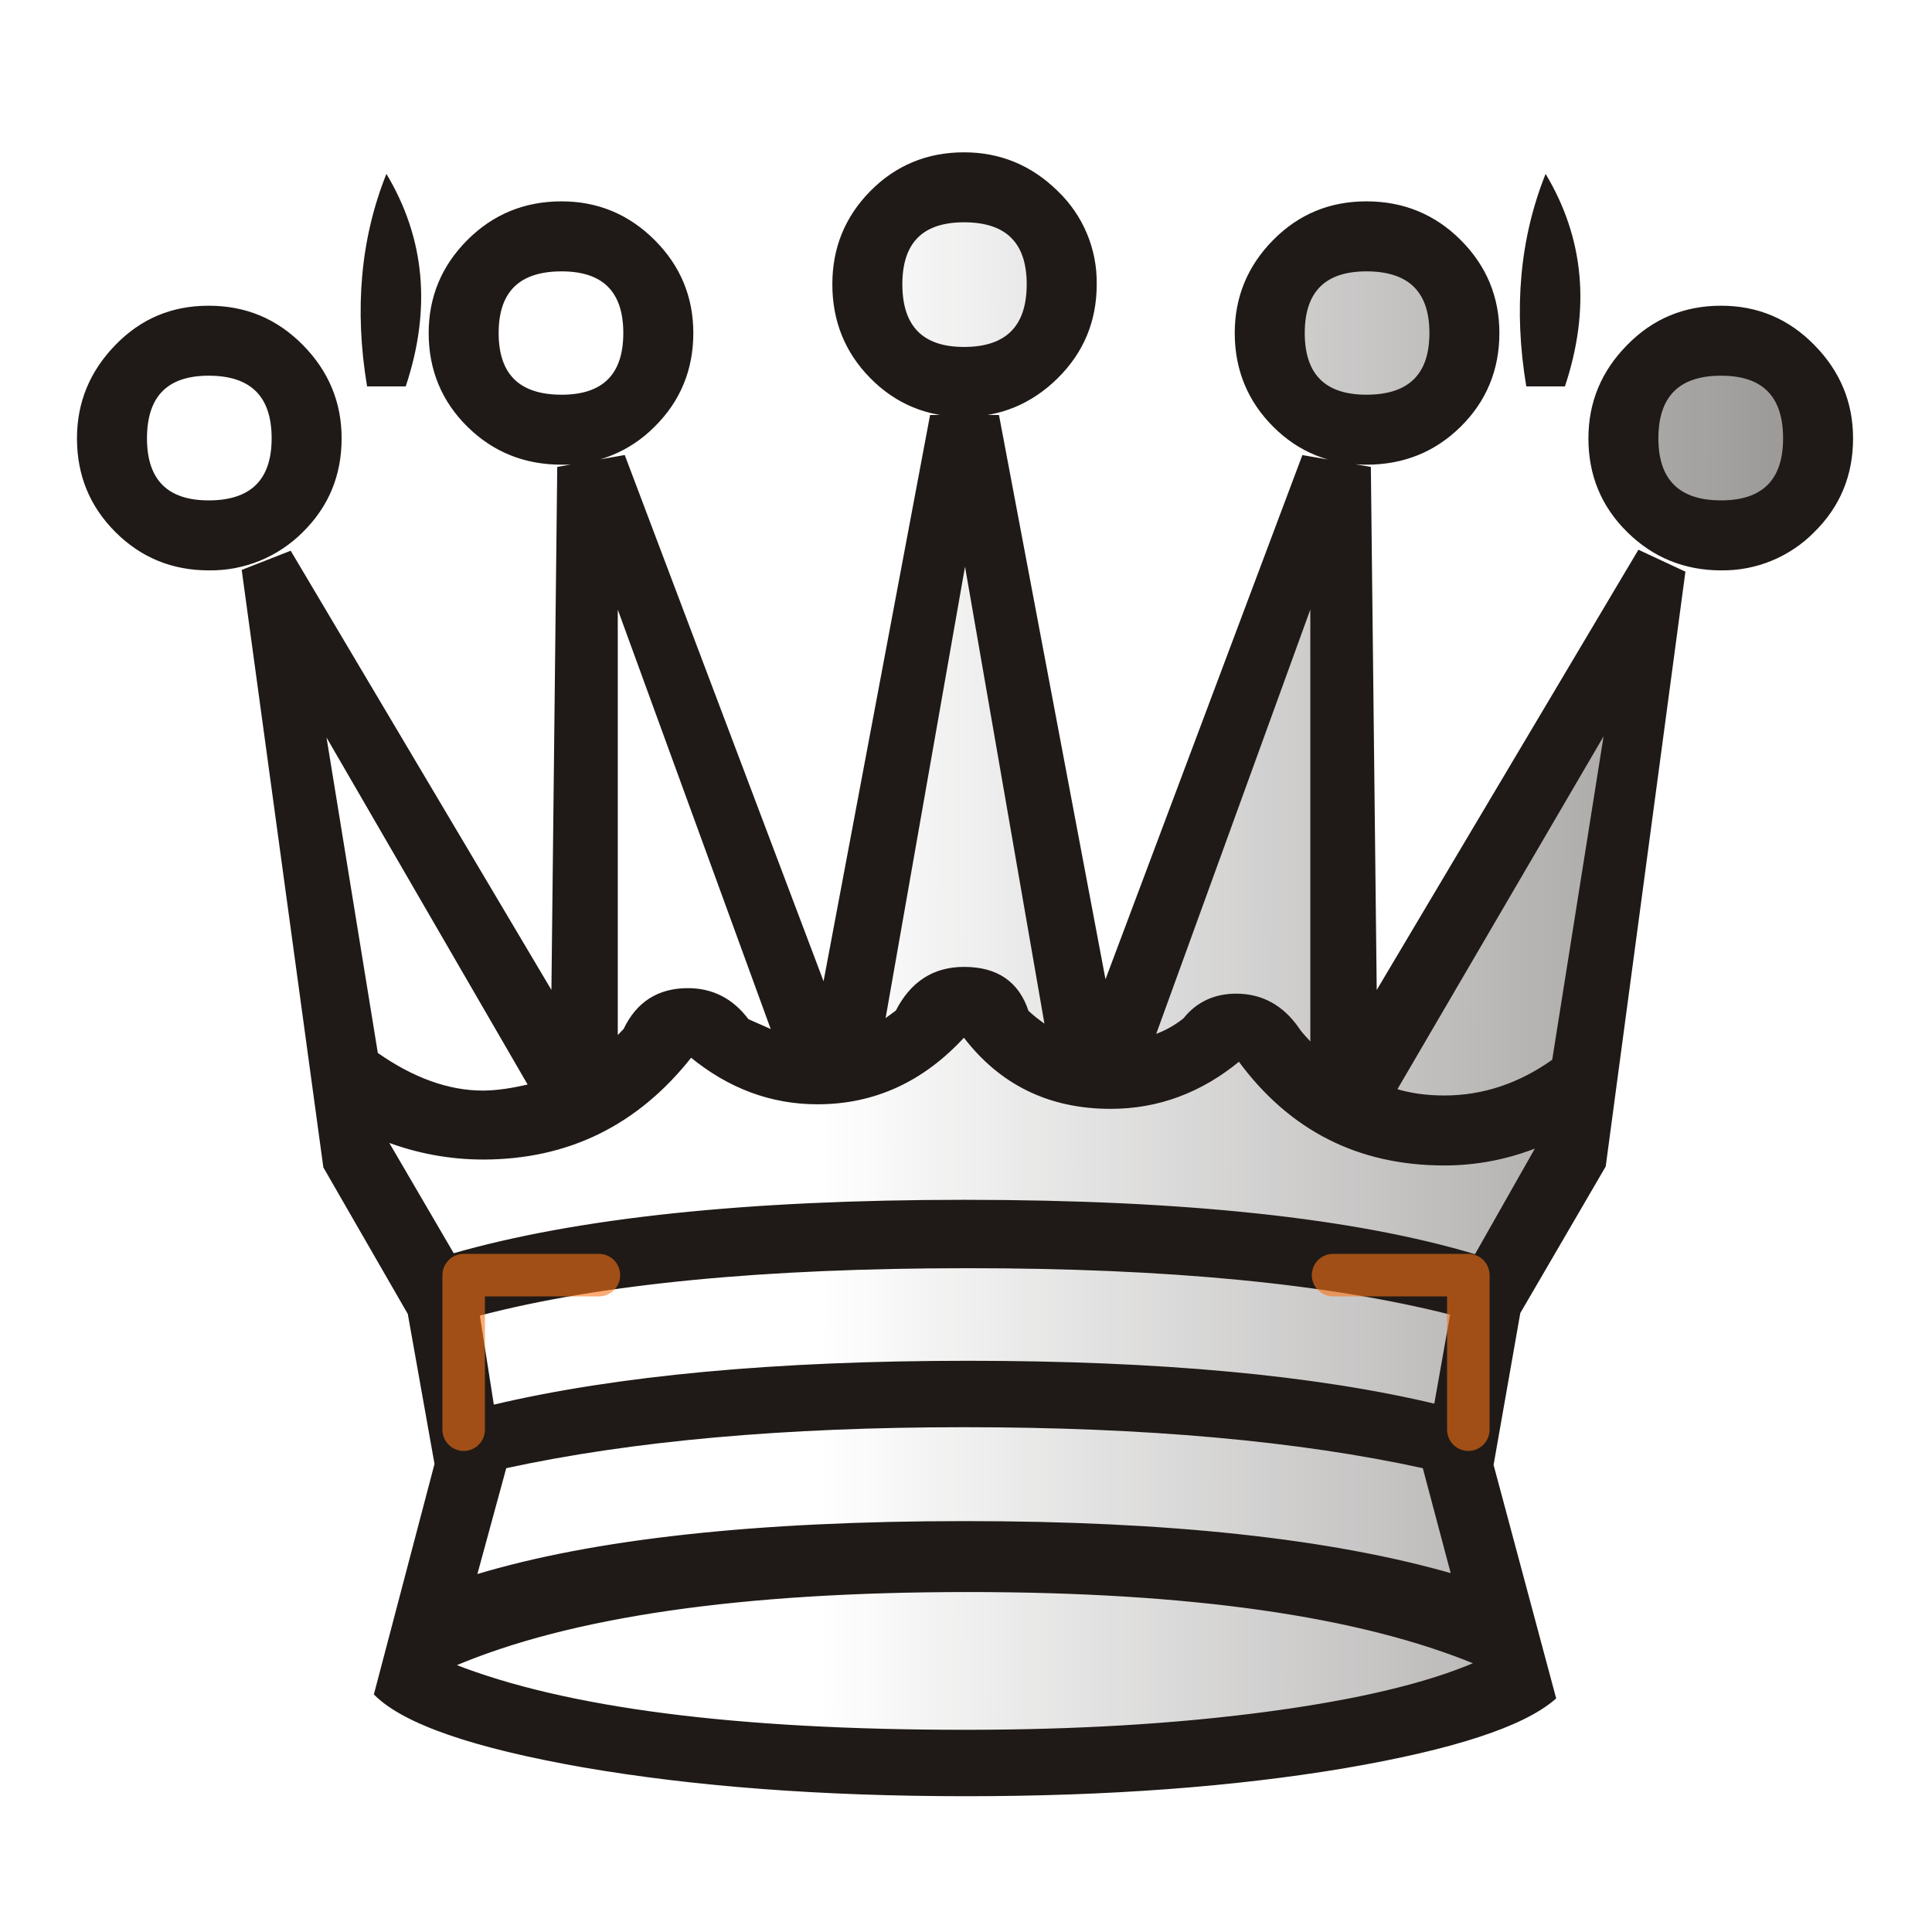
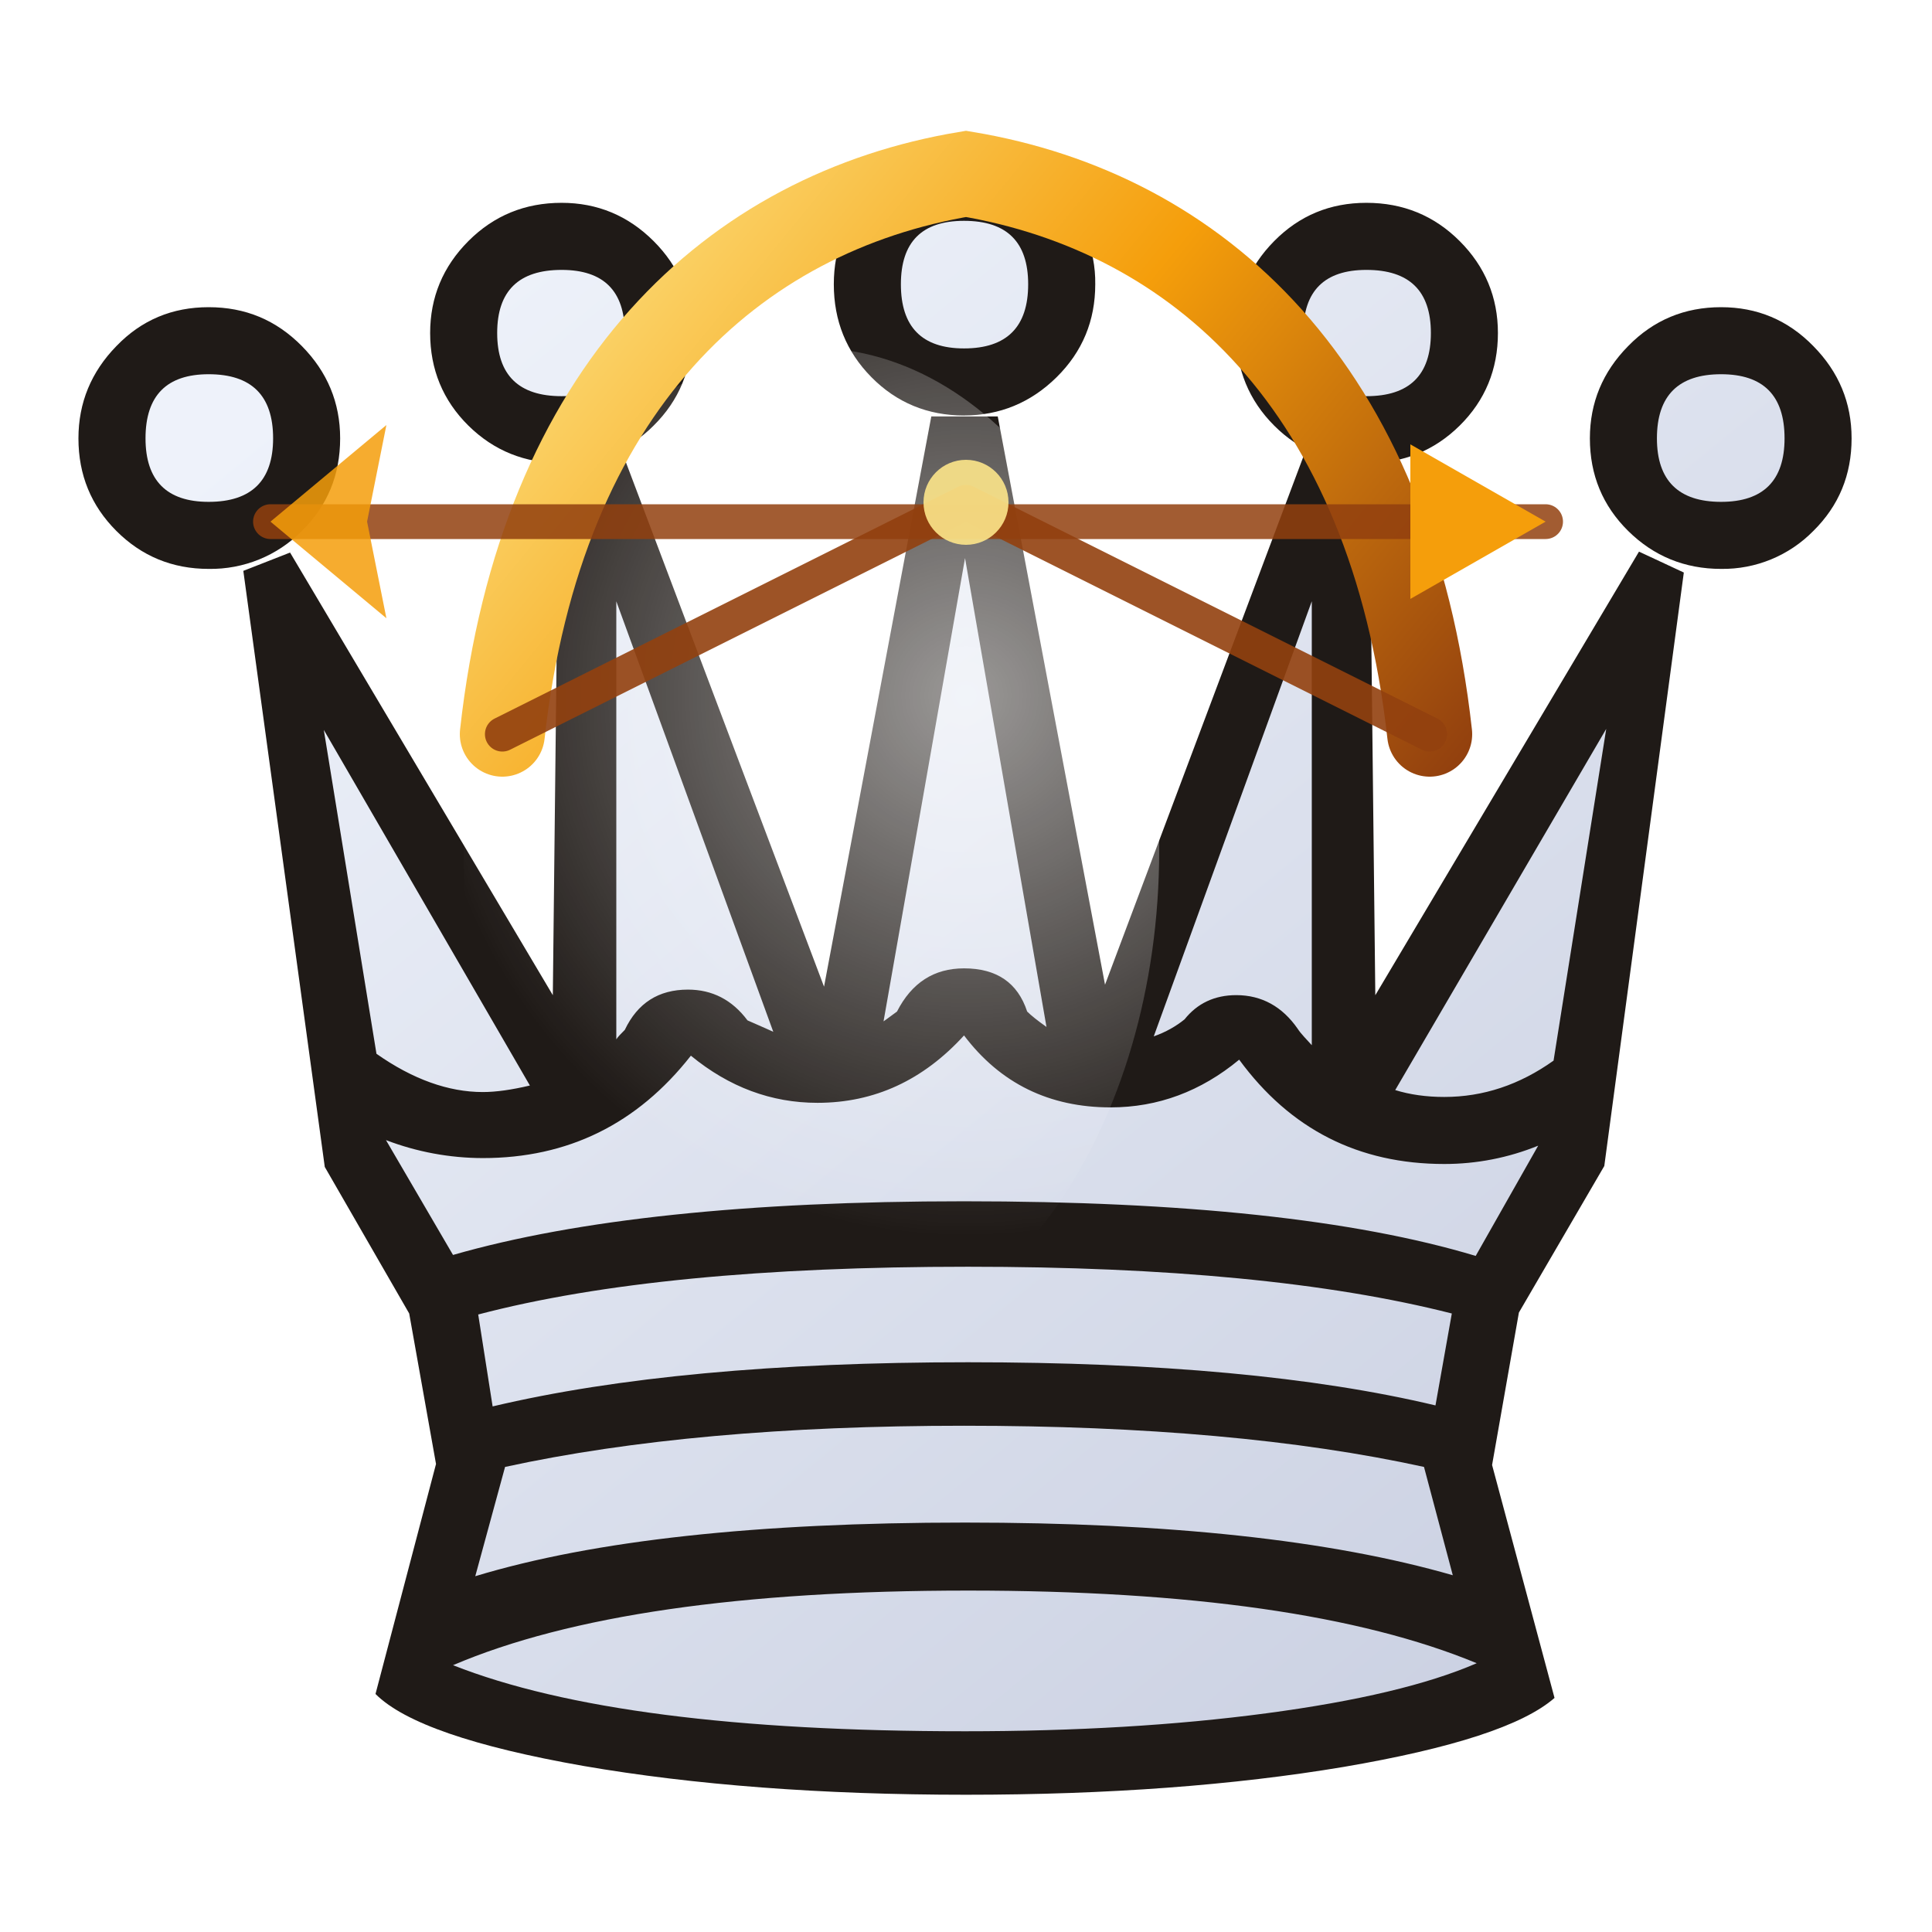
- <svg xmlns="http://www.w3.org/2000/svg" clip-rule="evenodd" fill-rule="evenodd" height="50mm" image-rendering="optimizeQuality" shape-rendering="geometricPrecision" text-rendering="geometricPrecision" viewBox="0 0 50 50" width="50mm">
-   <linearGradient id="a" gradientUnits="userSpaceOnUse" x1="21.253" x2="77.641" y1="37.224" y2="37.346">
-     <stop offset="0" stop-color="#fff" />
-     <stop offset="1" stop-color="#fff" stop-opacity="0" />
-   </linearGradient>
-   <path d="M44.541 14.723c-.94 0-1.744-.33-2.404-.982-.66-.652-.991-1.448-.991-2.396 0-.923.33-1.719.99-2.388.66-.677 1.465-1.007 2.405-1.007.931 0 1.727.33 2.388 1.007.66.67.99 1.465.99 2.388 0 .948-.33 1.744-.99 2.396a3.28 3.28 0 0 1-2.388.982zm-4.31 29.219c-.812.71-2.633 1.304-5.46 1.786-2.828.474-6.088.72-9.771.72-3.75 0-7.053-.254-9.898-.745-2.844-.5-4.64-1.118-5.384-1.863l1.566-5.952-.694-3.895L8.405 30.2 6.297 14.774l1.21-.474 6.8 11.455.152-13.64 1.685-.296 5.182 13.716 2.776-14.757h1.72l2.776 14.706L33.73 11.82l1.71.296.153 13.64 6.824-11.48 1.16.541-2.058 15.359-2.21 3.793-.694 3.945zM14.535 11.988c-.948 0-1.752-.321-2.413-.973-.66-.652-.99-1.456-.99-2.396 0-.923.33-1.719.99-2.38s1.465-.99 2.413-.99c.923 0 1.719.33 2.38.99s.99 1.457.99 2.38c0 .94-.33 1.744-.99 2.396a3.266 3.266 0 0 1-2.38.973zM5.4 14.723c-.94 0-1.736-.33-2.388-.982-.652-.652-.982-1.448-.982-2.396 0-.923.33-1.719.982-2.388C3.664 8.28 4.46 7.95 5.4 7.95c.948 0 1.744.33 2.413 1.007.66.67.99 1.465.99 2.388 0 .948-.33 1.744-.99 2.396a3.323 3.323 0 0 1-2.413.982zm19.55-3.97c-.94 0-1.745-.33-2.397-.991-.652-.66-.974-1.465-.974-2.405 0-.931.322-1.727.974-2.387.652-.66 1.456-.99 2.396-.99.923 0 1.727.33 2.396.99a3.23 3.23 0 0 1 1 2.387c0 .94-.33 1.744-1 2.405-.669.66-1.473.99-2.396.99zm10.413 1.235c-.94 0-1.736-.321-2.387-.973-.652-.652-.983-1.456-.983-2.396 0-.923.33-1.719.983-2.38s1.447-.99 2.387-.99c.948 0 1.753.33 2.413.99s.99 1.457.99 2.38c0 .94-.33 1.744-.99 2.396-.66.652-1.465.973-2.413.973z" fill="#1f1a17" stroke="#1f1a17" stroke-width=".076" />
-   <path d="M38.217 43.044c-3.023-1.253-7.417-1.88-13.166-1.88-5.876 0-10.313.644-13.327 1.931 2.896 1.143 7.316 1.71 13.25 1.71 2.845 0 5.445-.152 7.798-.465 2.363-.314 4.175-.745 5.445-1.296zM24.949 9.017c1.11 0 1.66-.56 1.66-1.66 0-1.092-.55-1.642-1.66-1.642-1.092 0-1.634.55-1.634 1.642 0 1.1.542 1.66 1.634 1.66zm12.624 24.976c-3.192-.812-7.366-1.21-12.522-1.21-5.292 0-9.517.406-12.675 1.236l.373 2.379c3.217-.762 7.323-1.143 12.302-1.143 4.944 0 8.975.372 12.099 1.117zm.618-1.49l1.617-2.853a6.432 6.432 0 0 1-2.43.474c-2.218 0-3.987-.897-5.308-2.7-.99.82-2.1 1.235-3.328 1.235-1.583 0-2.853-.618-3.793-1.862-1.058 1.16-2.32 1.744-3.793 1.744-1.194 0-2.286-.406-3.276-1.22-1.389 1.77-3.184 2.65-5.385 2.65a7.055 7.055 0 0 1-2.506-.465l1.735 2.972c3.21-.923 7.62-1.389 13.225-1.389 5.707 0 10.118.474 13.242 1.414zm-11.108-5.926l-2.108-12.133-2.109 11.989c.051-.034.161-.119.348-.254.38-.745.956-1.118 1.735-1.118.847 0 1.389.373 1.634 1.118.102.101.271.237.5.398zm6.866.474V15.56l-4.09 11.261c.314-.11.577-.262.797-.44.33-.415.779-.627 1.338-.627.66 0 1.193.297 1.591.872.043.068.102.136.17.212.067.076.135.144.194.212zm-13.936-.347L15.95 15.562v11.336c.043-.067.119-.144.22-.245.33-.694.872-1.042 1.634-1.042.627 0 1.143.263 1.541.796.449.195.67.297.67.297zm-6.3 1.388L8.38 18.89l1.363 8.382c.94.66 1.863.99 2.752.99.347 0 .753-.059 1.219-.169zm22.395.119c.381.118.805.178 1.27.178 1.008 0 1.948-.314 2.828-.94l1.363-8.585zm1.49 12.556l-.745-2.803c-3.242-.71-7.205-1.066-11.904-1.066-4.648 0-8.61.355-11.878 1.066l-.771 2.828c3.073-.931 7.298-1.388 12.675-1.388 5.24 0 9.448.448 12.623 1.363zM14.535 10.253c1.084 0 1.634-.542 1.634-1.634s-.55-1.634-1.634-1.634c-1.109 0-1.668.542-1.668 1.634s.56 1.634 1.668 1.634zm20.828 0c1.11 0 1.668-.542 1.668-1.634s-.559-1.634-1.668-1.634c-1.083 0-1.634.542-1.634 1.634s.55 1.634 1.634 1.634zM5.4 12.988c1.109 0 1.668-.55 1.668-1.643 0-1.11-.56-1.66-1.668-1.66-1.084 0-1.634.55-1.634 1.66 0 1.092.55 1.643 1.634 1.643zm39.141 0c1.092 0 1.643-.55 1.643-1.643 0-1.11-.55-1.66-1.643-1.66-1.1 0-1.66.55-1.66 1.66 0 1.092.56 1.643 1.66 1.643z" fill="url(#a)" stroke="#1f1a17" stroke-width=".076" />
-   <path d="M9.5 10 Q9 7 10 4.5 Q11.5 7 10.5 10" fill="#1f1a17" />
-   <path d="M39.5 10 Q39 7 40 4.5 Q41.5 7 40.5 10" fill="#1f1a17" />
-   <path d="M12 37 L12 33 L15.5 33" fill="none" stroke="#f97316" stroke-width="1.1" stroke-linecap="round" stroke-linejoin="round" opacity="0.6" />
-   <path d="M38 37 L38 33 L34.5 33" fill="none" stroke="#f97316" stroke-width="1.1" stroke-linecap="round" stroke-linejoin="round" opacity="0.6" />
+ <svg xmlns="http://www.w3.org/2000/svg" viewBox="0 0 50 50" width="50mm" height="50mm" clip-rule="evenodd" fill-rule="evenodd" image-rendering="optimizeQuality" shape-rendering="geometricPrecision">
+   <defs>
+     <linearGradient id="wA-body" gradientUnits="userSpaceOnUse" x1="10" y1="8" x2="42" y2="47">
+       <stop offset="0" stop-color="#eef2fa" />
+       <stop offset="1" stop-color="#c8cee0" />
+     </linearGradient>
+     <linearGradient id="wA-bow" gradientUnits="userSpaceOnUse" x1="14" y1="4" x2="36" y2="22">
+       <stop offset="0" stop-color="#fde68a" />
+       <stop offset="0.5" stop-color="#f59e0b" />
+       <stop offset="1" stop-color="#92400e" />
+     </linearGradient>
+     <radialGradient id="wA-gloss" cx="25" cy="18" r="14" gradientUnits="userSpaceOnUse">
+       <stop offset="0" stop-color="#fff" stop-opacity="0.55" />
+       <stop offset="1" stop-color="#fff" stop-opacity="0" />
+     </radialGradient>
+   </defs>
+   <path d="M44.541 14.723c-.94 0-1.744-.33-2.404-.982-.66-.652-.991-1.448-.991-2.396 0-.923.33-1.719.99-2.388.66-.677 1.465-1.007 2.405-1.007.931 0 1.727.33 2.388 1.007.66.67.99 1.465.99 2.388 0 .948-.33 1.744-.99 2.396a3.28 3.28 0 0 1-2.388.982zm-4.31 29.219c-.812.71-2.633 1.304-5.46 1.786-2.828.474-6.088.72-9.771.72-3.75 0-7.053-.254-9.898-.745-2.844-.5-4.64-1.118-5.384-1.863l1.566-5.952-.694-3.895L8.405 30.2 6.297 14.774l1.21-.474 6.8 11.455.152-13.64 1.685-.296 5.182 13.716 2.776-14.757h1.72l2.776 14.706L33.73 11.82l1.71.296.153 13.64 6.824-11.48 1.16.541-2.058 15.359-2.21 3.793-.694 3.945zM14.535 11.988c-.948 0-1.752-.321-2.413-.973-.66-.652-.99-1.456-.99-2.396 0-.923.33-1.719.99-2.38s1.465-.99 2.413-.99c.923 0 1.719.33 2.38.99s.99 1.457.99 2.38c0 .94-.33 1.744-.99 2.396a3.266 3.266 0 0 1-2.38.973zM5.4 14.723c-.94 0-1.736-.33-2.388-.982-.652-.652-.982-1.448-.982-2.396 0-.923.33-1.719.982-2.388C3.664 8.28 4.46 7.95 5.4 7.95c.948 0 1.744.33 2.413 1.007.66.67.99 1.465.99 2.388 0 .948-.33 1.744-.99 2.396a3.323 3.323 0 0 1-2.413.982zm19.55-3.97c-.94 0-1.745-.33-2.397-.991-.652-.66-.974-1.465-.974-2.405 0-.931.322-1.727.974-2.387.652-.66 1.456-.99 2.396-.99.923 0 1.727.33 2.396.99a3.23 3.23 0 0 1 1 2.387c0 .94-.33 1.744-1 2.405-.669.66-1.473.99-2.396.99zm10.413 1.235c-.94 0-1.736-.321-2.387-.973-.652-.652-.983-1.456-.983-2.396 0-.923.33-1.719.983-2.38s1.447-.99 2.387-.99c.948 0 1.753.33 2.413.99s.99 1.457.99 2.38c0 .94-.33 1.744-.99 2.396-.66.652-1.465.973-2.413.973z" fill="#1f1a17" />
+   <path d="M38.217 43.044c-3.023-1.253-7.417-1.88-13.166-1.88-5.876 0-10.313.644-13.327 1.931 2.896 1.143 7.316 1.71 13.25 1.71 2.845 0 5.445-.152 7.798-.465 2.363-.314 4.175-.745 5.445-1.296zM24.949 9.017c1.11 0 1.66-.56 1.66-1.66 0-1.092-.55-1.642-1.66-1.642-1.092 0-1.634.55-1.634 1.642 0 1.1.542 1.66 1.634 1.66zm12.624 24.976c-3.192-.812-7.366-1.21-12.522-1.21-5.292 0-9.517.406-12.675 1.236l.373 2.379c3.217-.762 7.323-1.143 12.302-1.143 4.944 0 8.975.372 12.099 1.117zm.618-1.49l1.617-2.853a6.432 6.432 0 0 1-2.43.474c-2.218 0-3.987-.897-5.308-2.7-.99.82-2.1 1.235-3.328 1.235-1.583 0-2.853-.618-3.793-1.862-1.058 1.16-2.32 1.744-3.793 1.744-1.194 0-2.286-.406-3.276-1.22-1.389 1.77-3.184 2.65-5.385 2.65a7.055 7.055 0 0 1-2.506-.465l1.735 2.972c3.21-.923 7.62-1.389 13.225-1.389 5.707 0 10.118.474 13.242 1.414zm-11.108-5.926l-2.108-12.133-2.109 11.989c.051-.034.161-.119.348-.254.38-.745.956-1.118 1.735-1.118.847 0 1.389.373 1.634 1.118.102.101.271.237.5.398zm6.866.474V15.56l-4.09 11.261c.314-.11.577-.262.797-.44.33-.415.779-.627 1.338-.627.66 0 1.193.297 1.591.872.043.068.102.136.17.212.067.076.135.144.194.212zm-13.936-.347L15.95 15.562v11.336c.043-.067.119-.144.22-.245.33-.694.872-1.042 1.634-1.042.627 0 1.143.263 1.541.796.449.195.67.297.67.297zm-6.3 1.388L8.38 18.89l1.363 8.382c.94.66 1.863.99 2.752.99.347 0 .753-.059 1.219-.169zm22.395.119c.381.118.805.178 1.27.178 1.008 0 1.948-.314 2.828-.94l1.363-8.585zm1.49 12.556l-.745-2.803c-3.242-.71-7.205-1.066-11.904-1.066-4.648 0-8.61.355-11.878 1.066l-.771 2.828c3.073-.931 7.298-1.388 12.675-1.388 5.24 0 9.448.448 12.623 1.363zM14.535 10.253c1.084 0 1.634-.542 1.634-1.634s-.55-1.634-1.634-1.634c-1.109 0-1.668.542-1.668 1.634s.56 1.634 1.668 1.634zm20.828 0c1.11 0 1.668-.542 1.668-1.634s-.559-1.634-1.668-1.634c-1.083 0-1.634.542-1.634 1.634s.55 1.634 1.634 1.634zM5.4 12.988c1.109 0 1.668-.55 1.668-1.643 0-1.11-.56-1.66-1.668-1.66-1.084 0-1.634.55-1.634 1.66 0 1.092.55 1.643 1.634 1.643zm39.141 0c1.092 0 1.643-.55 1.643-1.643 0-1.11-.55-1.66-1.643-1.66-1.1 0-1.66.55-1.66 1.66 0 1.092.56 1.643 1.66 1.643z" fill="url(#wA-body)" />
+   <ellipse cx="21" cy="22" rx="9" ry="13" fill="url(#wA-gloss)" />
+   <path d="M 13 19 C 14 10 19 5.5 25 4.5 C 31 5.5 36 10 37 19" fill="none" stroke="url(#wA-bow)" stroke-width="2.2" stroke-linecap="round" />
+   <path d="M 13 19 L 25 13 L 37 19" fill="none" stroke="#92400e" stroke-width="0.9" stroke-linecap="round" stroke-linejoin="round" opacity="0.9" />
+   <line x1="7" y1="13.5" x2="40" y2="13.5" stroke="#92400e" stroke-width="0.9" stroke-linecap="round" opacity="0.85" />
+   <polygon points="40,13.5 36.5,11.5 36.5,15.5" fill="#f59e0b" />
+   <path d="M7 13.5 L10 11 L9.5 13.5 L10 16 Z" fill="#f59e0b" opacity="0.85" />
+   <circle cx="25" cy="13" r="1.1" fill="#fde68a" opacity="0.9" />
</svg>
